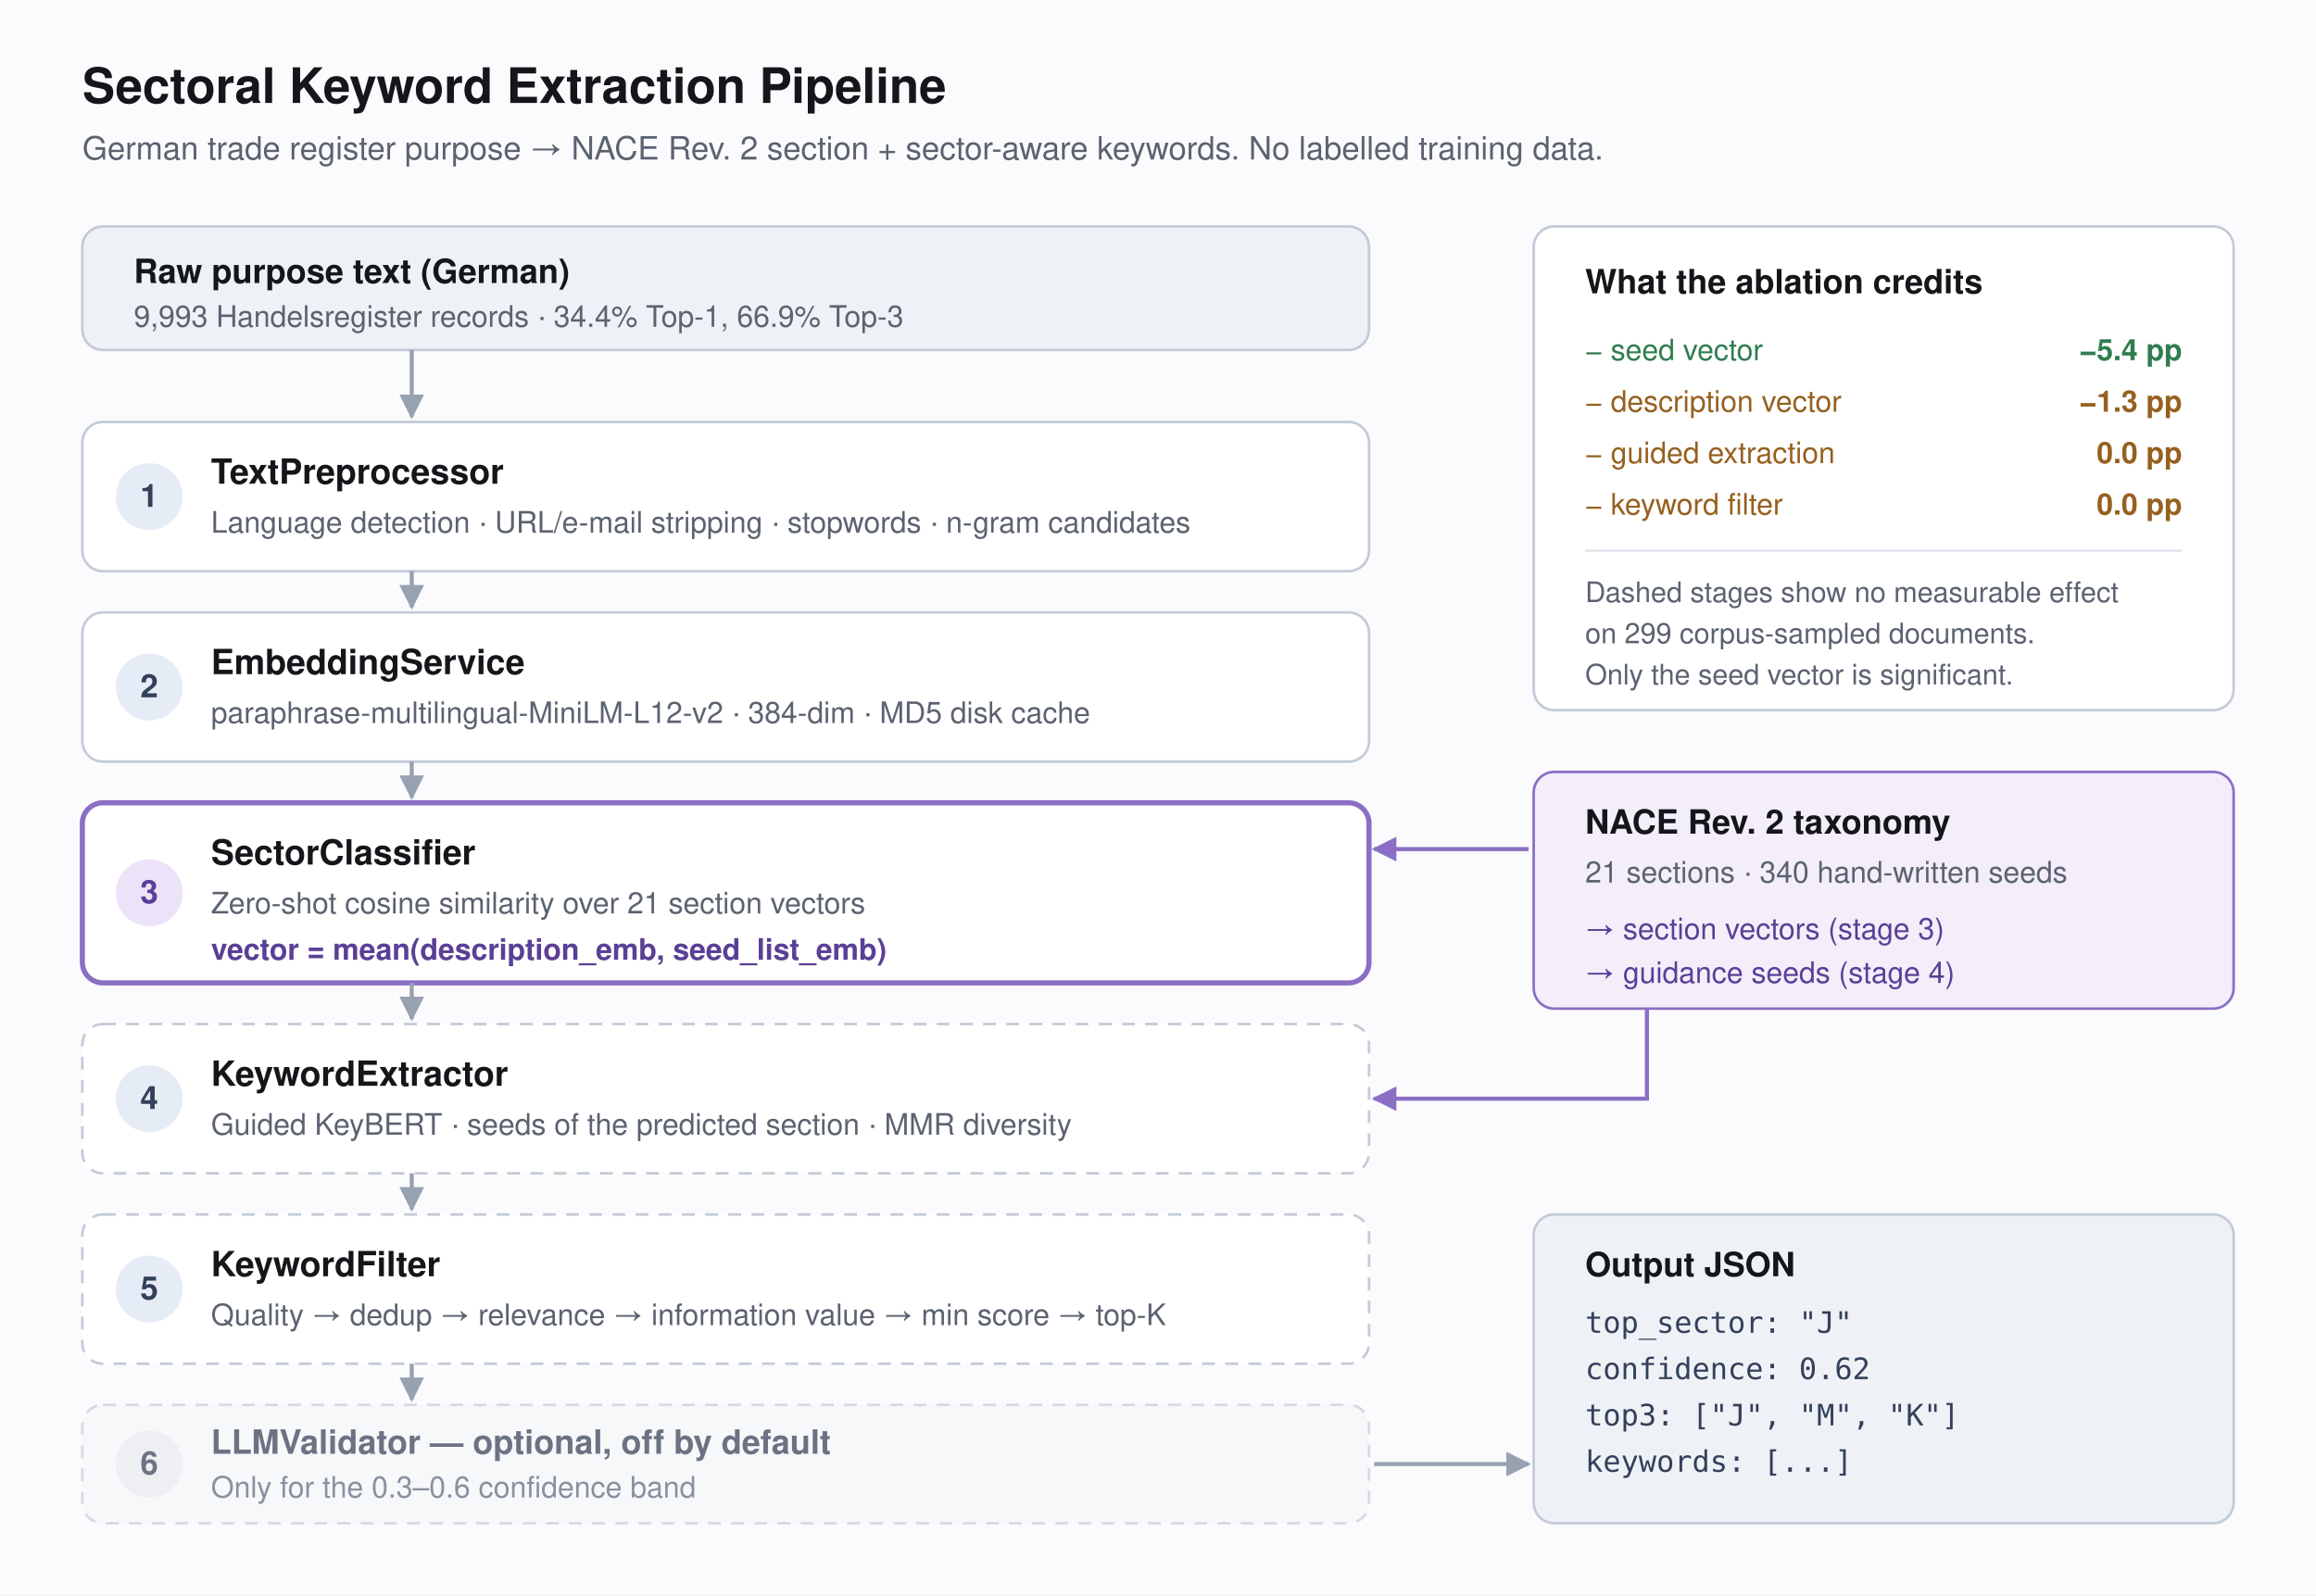
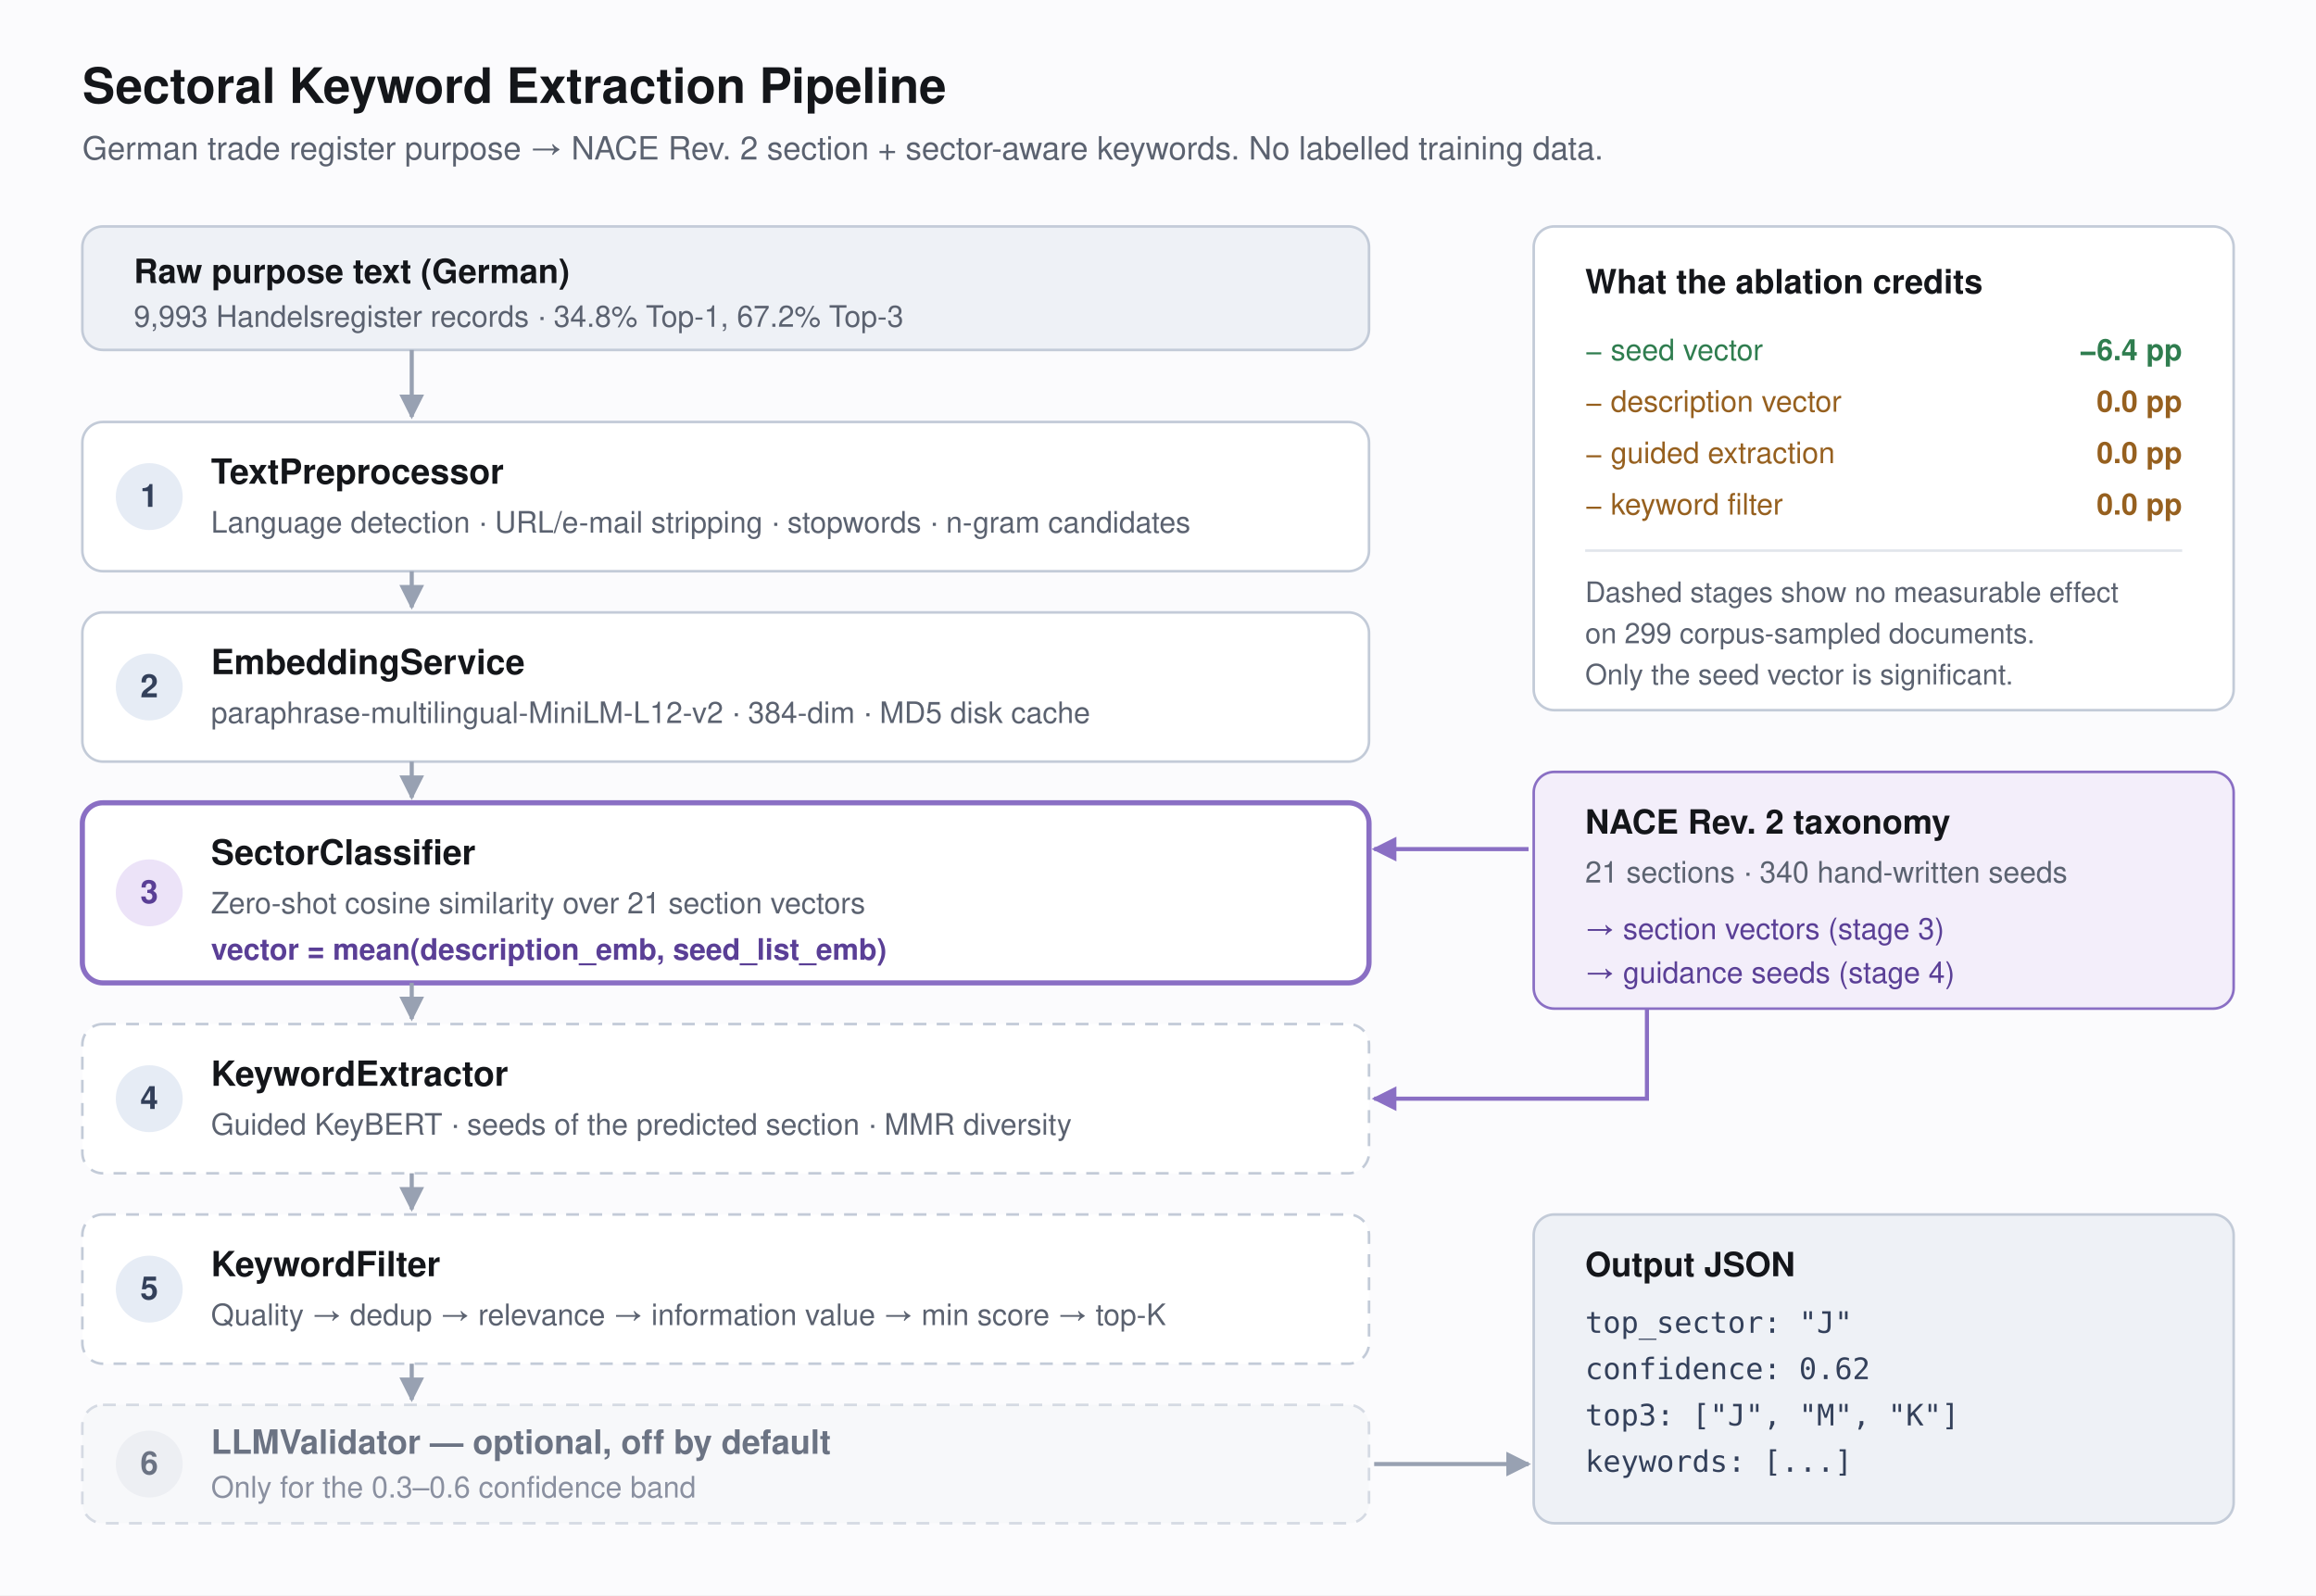
<svg xmlns="http://www.w3.org/2000/svg" viewBox="0 0 900 620" width="900" height="620" role="img" aria-label="Sectoral Keyword Extraction pipeline architecture">
  <defs>
    <marker id="arrow" viewBox="0 0 10 10" refX="9" refY="5" markerWidth="6" markerHeight="6" orient="auto-start-reverse">
      <path d="M 0 0 L 10 5 L 0 10 z" fill="#98a1b2" />
    </marker>
    <marker id="arrowTax" viewBox="0 0 10 10" refX="9" refY="5" markerWidth="6" markerHeight="6" orient="auto-start-reverse">
      <path d="M 0 0 L 10 5 L 0 10 z" fill="#8a6fc4" />
    </marker>
  </defs>
  <rect width="900" height="620" fill="#fbfbfd" />
  <g font-family="-apple-system, BlinkMacSystemFont, 'Segoe UI', Helvetica, Arial, sans-serif">
    <text x="32" y="40" font-size="19" font-weight="700" fill="#14161a">Sectoral Keyword Extraction Pipeline</text>
    <text x="32" y="62" font-size="12.5" fill="#5b6270">German trade register purpose → NACE Rev. 2 section + sector-aware keywords. No labelled training data.</text>
    <rect x="32" y="88" width="500" height="48" rx="8" fill="#eef1f6" stroke="#c3cbd8" />
    <text x="52" y="110" font-size="13" font-weight="600" fill="#14161a">Raw purpose text (German)</text>
-     <text x="52" y="127" font-size="11.5" fill="#5b6270">9,993 Handelsregister records · 34.4% Top-1, 66.9% Top-3</text>
+     <text x="52" y="127" font-size="11.5" fill="#5b6270">9,993 Handelsregister records · 34.8% Top-1, 67.2% Top-3</text>
    <rect x="32" y="164" width="500" height="58" rx="8" fill="#ffffff" stroke="#c3cbd8" />
    <circle cx="58" cy="193" r="13" fill="#e6ecf5" />
    <text x="58" y="197" font-size="12.5" font-weight="700" fill="#33405a" text-anchor="middle">1</text>
    <text x="82" y="188" font-size="13.5" font-weight="600" fill="#14161a">TextPreprocessor</text>
    <text x="82" y="207" font-size="11.5" fill="#5b6270">Language detection · URL/e-mail stripping · stopwords · n-gram candidates</text>
    <rect x="32" y="238" width="500" height="58" rx="8" fill="#ffffff" stroke="#c3cbd8" />
    <circle cx="58" cy="267" r="13" fill="#e6ecf5" />
    <text x="58" y="271" font-size="12.5" font-weight="700" fill="#33405a" text-anchor="middle">2</text>
    <text x="82" y="262" font-size="13.5" font-weight="600" fill="#14161a">EmbeddingService</text>
    <text x="82" y="281" font-size="11.5" fill="#5b6270">paraphrase-multilingual-MiniLM-L12-v2 · 384-dim · MD5 disk cache</text>
    <rect x="32" y="312" width="500" height="70" rx="8" fill="#ffffff" stroke="#8a6fc4" stroke-width="2" />
    <circle cx="58" cy="347" r="13" fill="#ece3f8" />
    <text x="58" y="351" font-size="12.5" font-weight="700" fill="#5a3f96" text-anchor="middle">3</text>
    <text x="82" y="336" font-size="13.5" font-weight="600" fill="#14161a">SectorClassifier</text>
    <text x="82" y="355" font-size="11.5" fill="#5b6270">Zero-shot cosine similarity over 21 section vectors</text>
    <text x="82" y="373" font-size="11.5" font-weight="600" fill="#5a3f96">vector = mean(description_emb, seed_list_emb)</text>
    <rect x="32" y="398" width="500" height="58" rx="8" fill="#ffffff" stroke="#c3cbd8" stroke-dasharray="5 4" />
    <circle cx="58" cy="427" r="13" fill="#e6ecf5" />
    <text x="58" y="431" font-size="12.5" font-weight="700" fill="#33405a" text-anchor="middle">4</text>
    <text x="82" y="422" font-size="13.5" font-weight="600" fill="#14161a">KeywordExtractor</text>
    <text x="82" y="441" font-size="11.5" fill="#5b6270">Guided KeyBERT · seeds of the predicted section · MMR diversity</text>
    <rect x="32" y="472" width="500" height="58" rx="8" fill="#ffffff" stroke="#c3cbd8" stroke-dasharray="5 4" />
    <circle cx="58" cy="501" r="13" fill="#e6ecf5" />
    <text x="58" y="505" font-size="12.5" font-weight="700" fill="#33405a" text-anchor="middle">5</text>
    <text x="82" y="496" font-size="13.5" font-weight="600" fill="#14161a">KeywordFilter</text>
    <text x="82" y="515" font-size="11.5" fill="#5b6270">Quality → dedup → relevance → information value → min score → top-K</text>
    <rect x="32" y="546" width="500" height="46" rx="8" fill="#f7f8fa" stroke="#d5dae3" stroke-dasharray="5 4" />
    <circle cx="58" cy="569" r="13" fill="#edeff3" />
    <text x="58" y="573" font-size="12.5" font-weight="700" fill="#6b7383" text-anchor="middle">6</text>
    <text x="82" y="565" font-size="13" font-weight="600" fill="#6b7383">LLMValidator — optional, off by default</text>
    <text x="82" y="582" font-size="11.5" fill="#8a90a0">Only for the 0.3–0.6 confidence band</text>
    <g stroke="#98a1b2" stroke-width="1.6" fill="none">
      <path d="M160 136 V162" marker-end="url(#arrow)" />
      <path d="M160 222 V236" marker-end="url(#arrow)" />
      <path d="M160 296 V310" marker-end="url(#arrow)" />
      <path d="M160 382 V396" marker-end="url(#arrow)" />
      <path d="M160 456 V470" marker-end="url(#arrow)" />
      <path d="M160 530 V544" marker-end="url(#arrow)" />
    </g>
    <rect x="596" y="88" width="272" height="188" rx="8" fill="#ffffff" stroke="#c3cbd8" />
    <text x="616" y="114" font-size="13" font-weight="700" fill="#14161a">What the ablation credits</text>
    <text x="616" y="140" font-size="11.5" fill="#2f7d4f">− seed vector</text>
-     <text x="848" y="140" font-size="11.5" font-weight="600" fill="#2f7d4f" text-anchor="end">−5.4 pp</text>
+     <text x="848" y="140" font-size="11.5" font-weight="600" fill="#2f7d4f" text-anchor="end">−6.4 pp</text>
    <text x="616" y="160" font-size="11.5" fill="#96601f">− description vector</text>
-     <text x="848" y="160" font-size="11.5" font-weight="600" fill="#96601f" text-anchor="end">−1.3 pp</text>
+     <text x="848" y="160" font-size="11.5" font-weight="600" fill="#96601f" text-anchor="end">0.0 pp</text>
    <text x="616" y="180" font-size="11.5" fill="#96601f">− guided extraction</text>
    <text x="848" y="180" font-size="11.5" font-weight="600" fill="#96601f" text-anchor="end">0.0 pp</text>
    <text x="616" y="200" font-size="11.5" fill="#96601f">− keyword filter</text>
    <text x="848" y="200" font-size="11.5" font-weight="600" fill="#96601f" text-anchor="end">0.0 pp</text>
    <line x1="616" y1="214" x2="848" y2="214" stroke="#e2e6ec" />
    <text x="616" y="234" font-size="11" fill="#5b6270">Dashed stages show no measurable effect</text>
    <text x="616" y="250" font-size="11" fill="#5b6270">on 299 corpus-sampled documents.</text>
    <text x="616" y="266" font-size="11" fill="#5b6270">Only the seed vector is significant.</text>
    <rect x="596" y="300" width="272" height="92" rx="8" fill="#f3eefa" stroke="#8a6fc4" />
    <text x="616" y="324" font-size="13" font-weight="600" fill="#14161a">NACE Rev. 2 taxonomy</text>
    <text x="616" y="343" font-size="11.5" fill="#5b6270">21 sections · 340 hand-written seeds</text>
    <text x="616" y="365" font-size="11.5" fill="#5a3f96">→ section vectors (stage 3)</text>
    <text x="616" y="382" font-size="11.5" fill="#5a3f96">→ guidance seeds (stage 4)</text>
    <g stroke="#8a6fc4" stroke-width="1.6" fill="none">
      <path d="M594 330 H534" marker-end="url(#arrowTax)" />
      <path d="M640 392 V427 H534" marker-end="url(#arrowTax)" />
    </g>
    <rect x="596" y="472" width="272" height="120" rx="8" fill="#eef1f6" stroke="#c3cbd8" />
    <text x="616" y="496" font-size="13" font-weight="600" fill="#14161a">Output JSON</text>
    <text x="616" y="518" font-size="11.5" font-family="ui-monospace, Menlo, monospace" fill="#33405a">top_sector: "J"</text>
    <text x="616" y="536" font-size="11.5" font-family="ui-monospace, Menlo, monospace" fill="#33405a">confidence: 0.62</text>
    <text x="616" y="554" font-size="11.5" font-family="ui-monospace, Menlo, monospace" fill="#33405a">top3: ["J", "M", "K"]</text>
    <text x="616" y="572" font-size="11.5" font-family="ui-monospace, Menlo, monospace" fill="#33405a">keywords: [...]</text>
    <path d="M534 569 H594" stroke="#98a1b2" stroke-width="1.6" fill="none" marker-end="url(#arrow)" />
  </g>
</svg>
